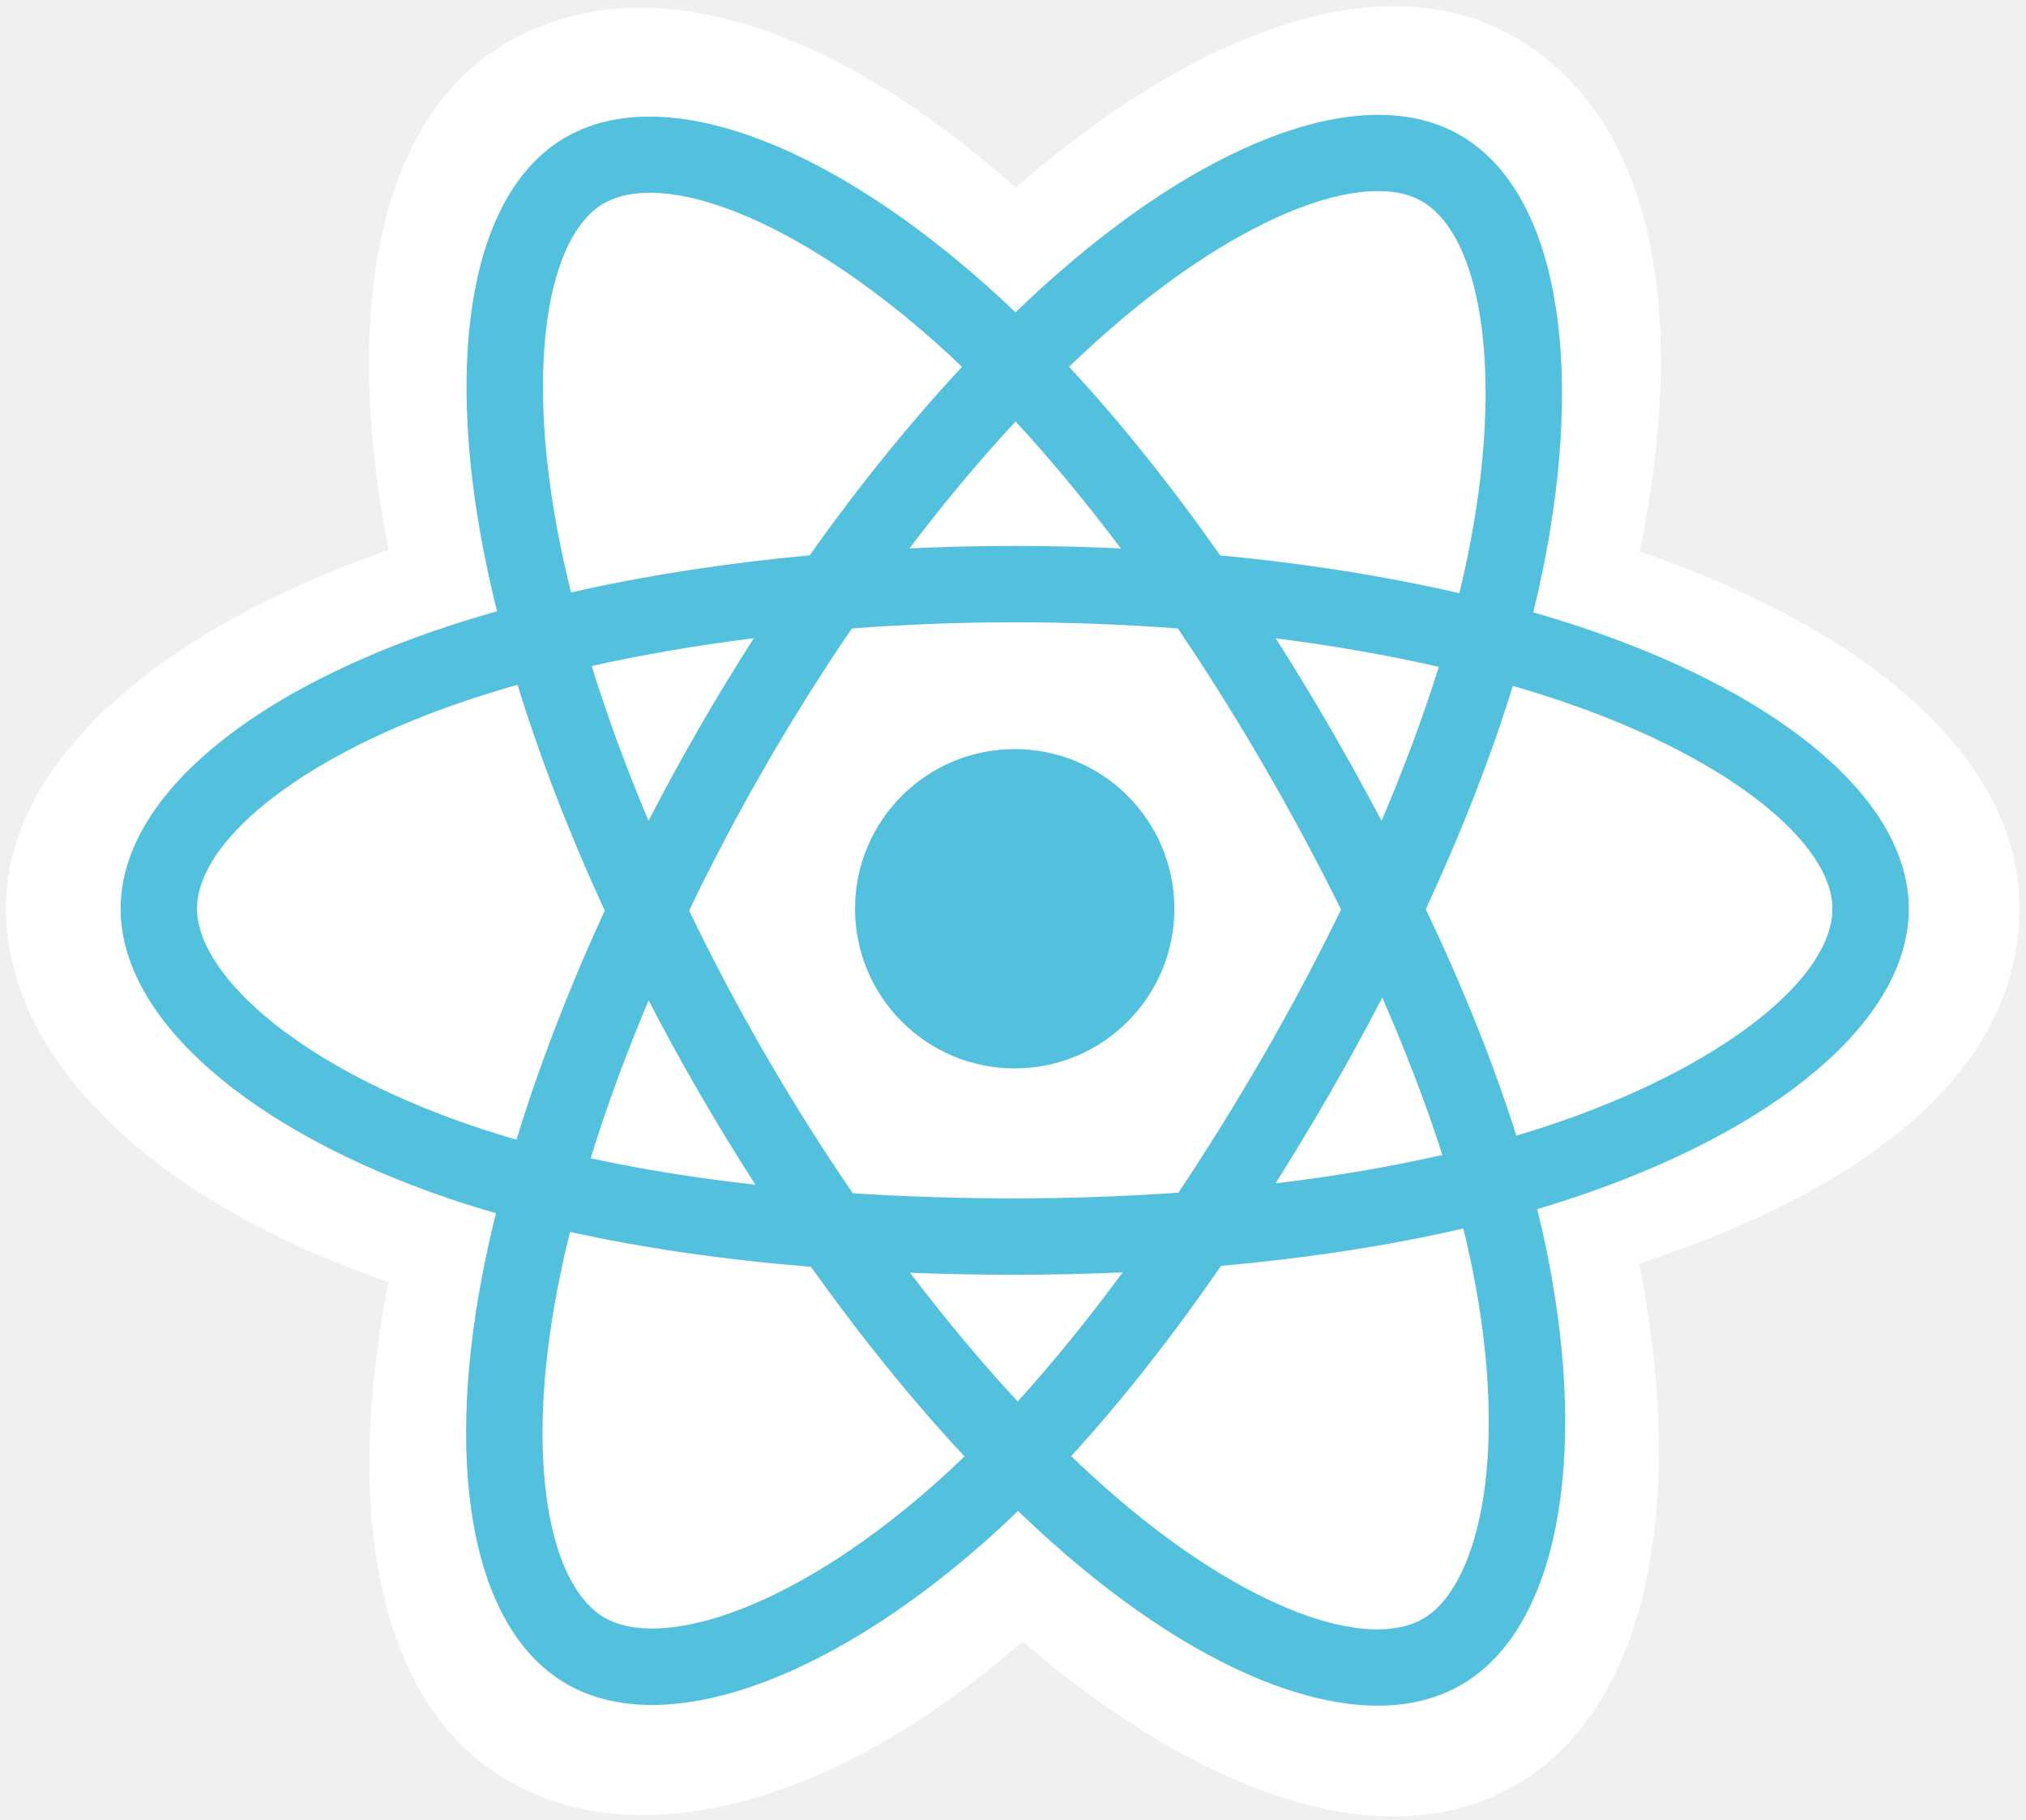
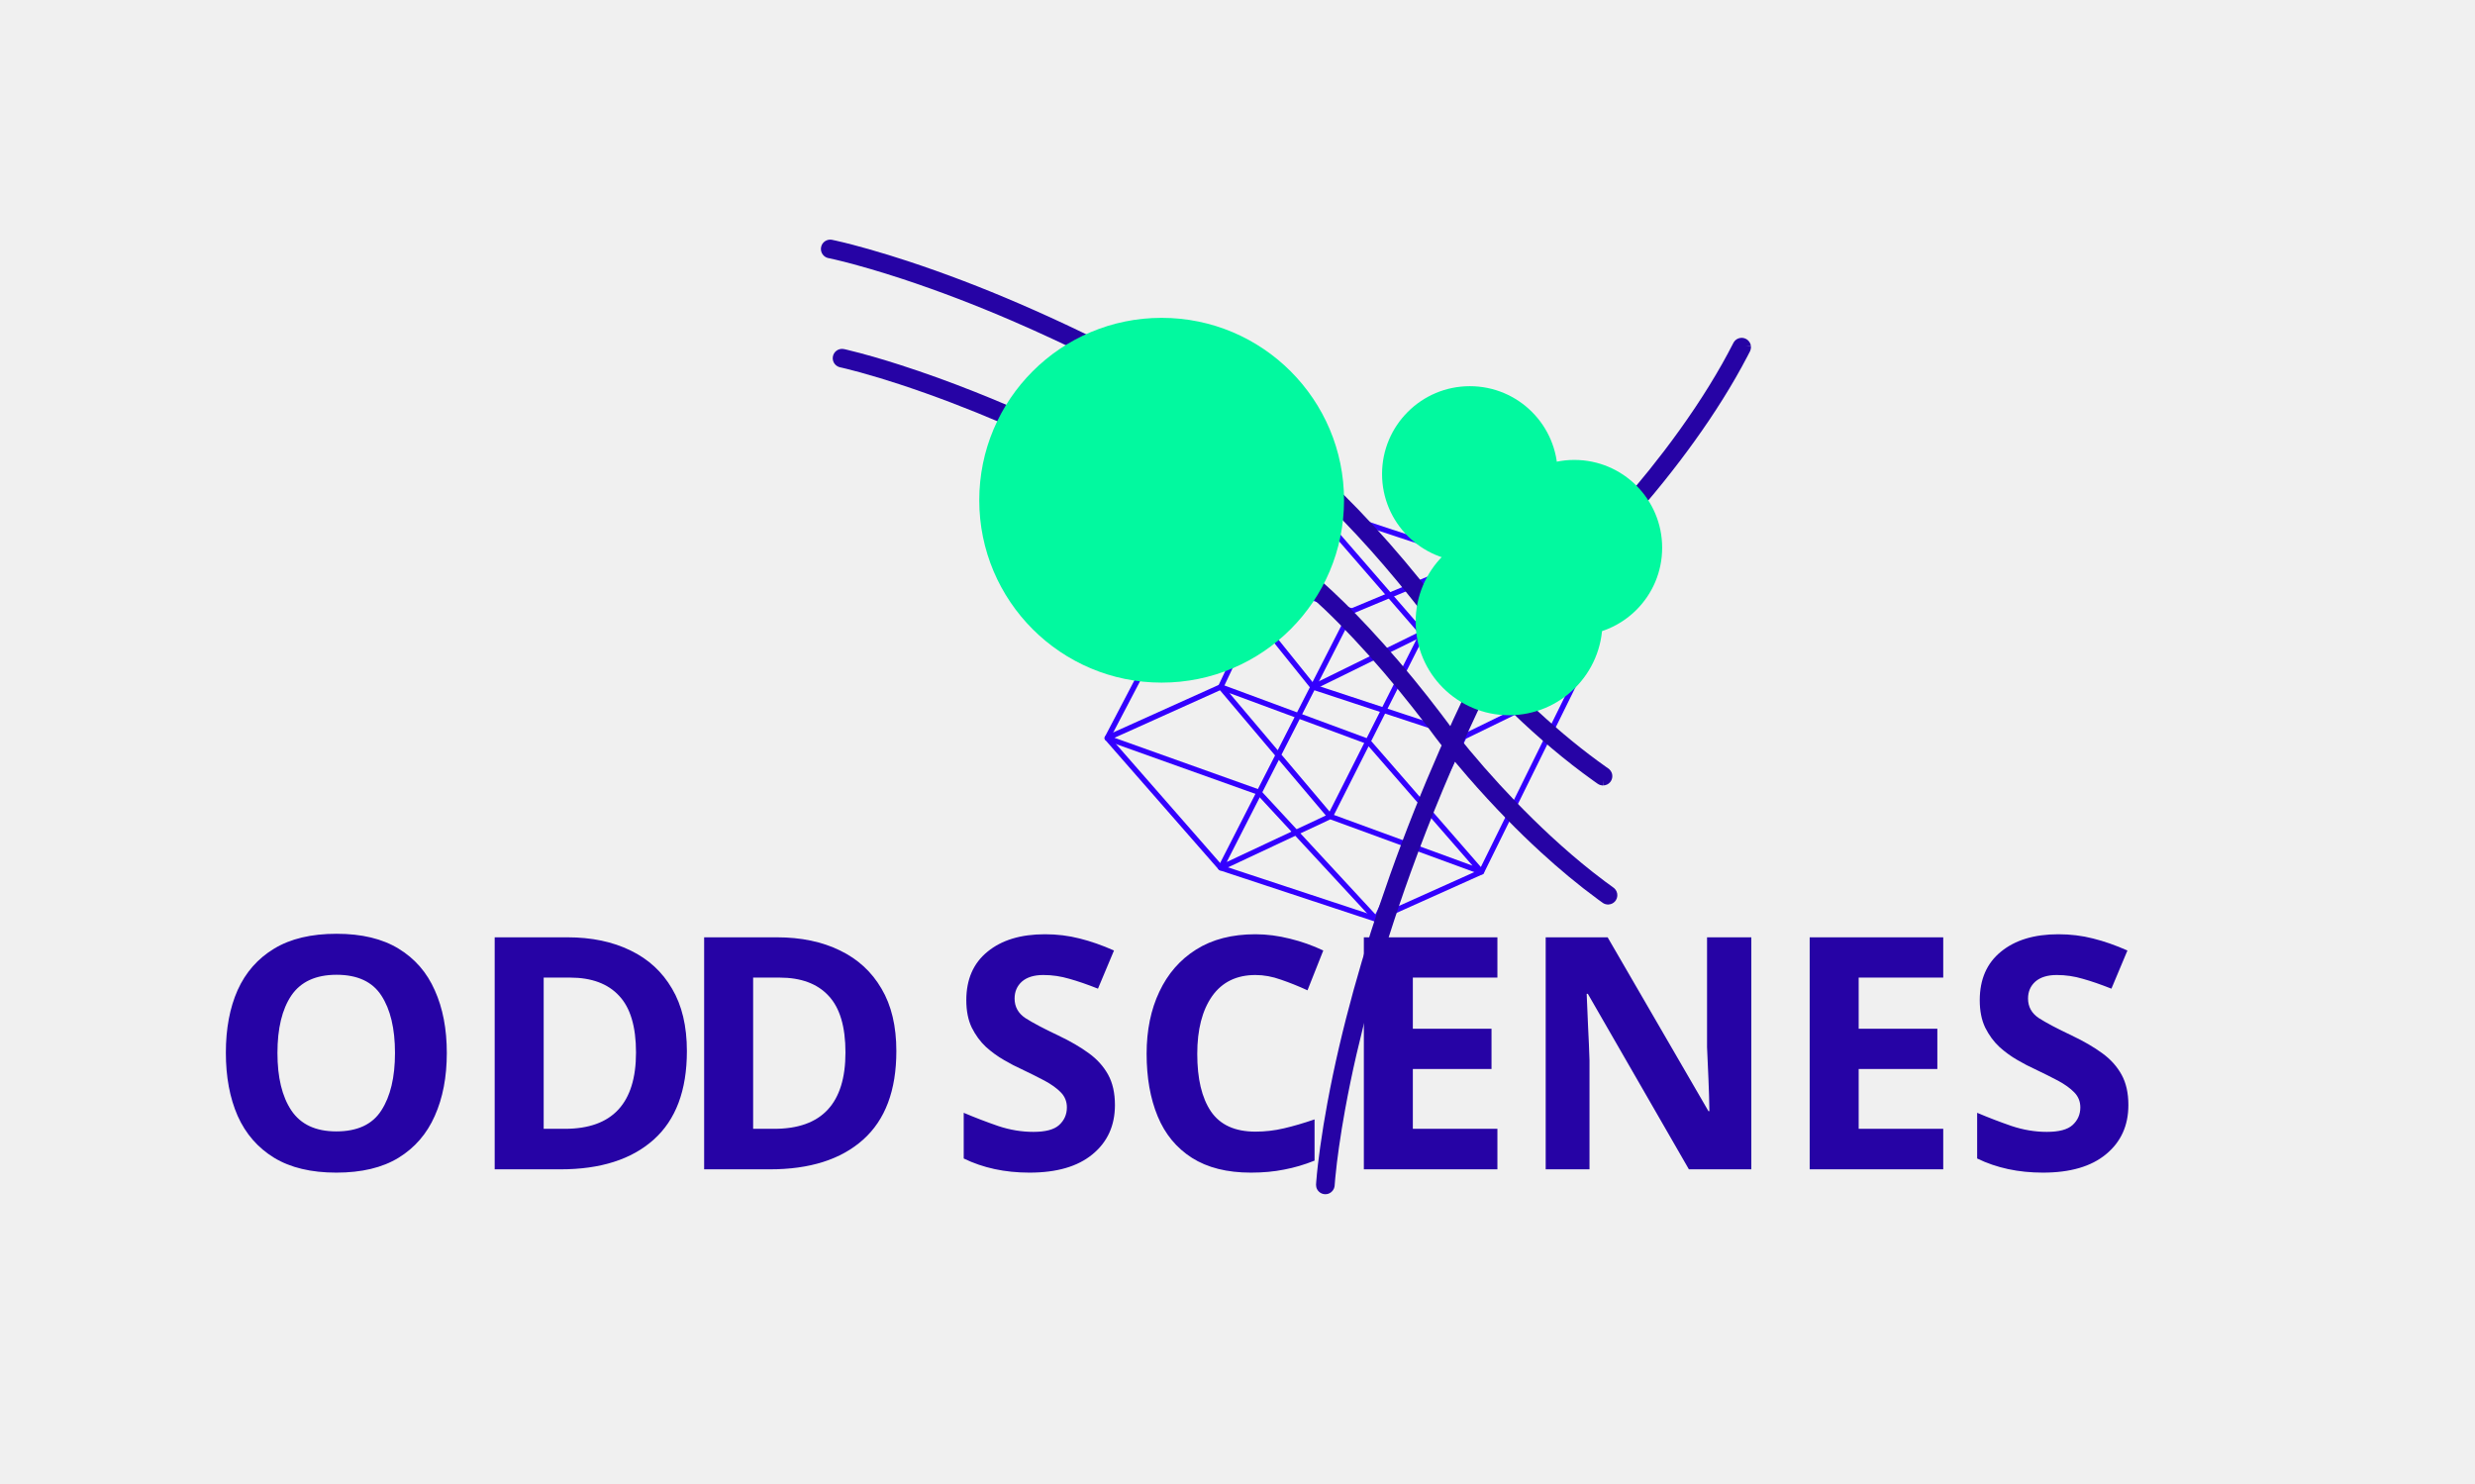
- <svg xmlns="http://www.w3.org/2000/svg" width="2500" height="2246" viewBox="0 0 256 230" preserveAspectRatio="xMinYMin meet">
-   <path d="M.754 114.75c0 19.215 18.763 37.152 48.343 47.263-5.907 29.737-1.058 53.706 15.136 63.045 16.645 9.6 41.443 2.955 64.98-17.62 22.943 19.744 46.13 27.514 62.31 18.148 16.63-9.627 21.687-35.221 15.617-65.887 30.81-10.186 48.044-25.481 48.044-44.949 0-18.769-18.797-35.006-47.979-45.052 6.535-31.933.998-55.32-15.867-65.045-16.259-9.376-39.716-1.204-62.996 19.056C104.122 2.205 80.897-4.36 64.05 5.392 47.806 14.795 43.171 39.2 49.097 69.487 20.515 79.452.754 96.057.754 114.75z" fill="#FFF" />
-   <path d="M201.025 79.674a151.364 151.364 0 0 0-7.274-2.292 137.5 137.5 0 0 0 1.124-4.961c5.506-26.728 1.906-48.26-10.388-55.348-11.787-6.798-31.065.29-50.535 17.233a151.136 151.136 0 0 0-5.626 5.163 137.573 137.573 0 0 0-3.744-3.458c-20.405-18.118-40.858-25.752-53.139-18.643-11.776 6.817-15.264 27.06-10.307 52.39a150.91 150.91 0 0 0 1.67 7.484c-2.894.822-5.689 1.698-8.363 2.63-23.922 8.34-39.2 21.412-39.2 34.97 0 14.004 16.4 28.05 41.318 36.566a128.44 128.44 0 0 0 6.11 1.91 147.813 147.813 0 0 0-1.775 8.067c-4.726 24.89-1.035 44.653 10.71 51.428 12.131 6.995 32.491-.195 52.317-17.525 1.567-1.37 3.14-2.823 4.715-4.346a148.34 148.34 0 0 0 6.108 5.573c19.204 16.525 38.17 23.198 49.905 16.405 12.12-7.016 16.058-28.247 10.944-54.078-.39-1.973-.845-3.988-1.355-6.04 1.43-.422 2.833-.858 4.202-1.312 25.904-8.582 42.757-22.457 42.757-36.648 0-13.607-15.77-26.767-40.174-35.168z" fill="#53C1DE" />
-   <path d="M195.406 142.328c-1.235.409-2.503.804-3.795 1.187-2.86-9.053-6.72-18.68-11.442-28.625 4.507-9.71 8.217-19.213 10.997-28.208 2.311.67 4.555 1.375 6.717 2.12 20.91 7.197 33.664 17.84 33.664 26.04 0 8.735-13.775 20.075-36.14 27.486zm-9.28 18.389c2.261 11.422 2.584 21.749 1.086 29.822-1.346 7.254-4.052 12.09-7.398 14.027-7.121 4.122-22.35-1.236-38.772-15.368-1.883-1.62-3.78-3.35-5.682-5.18 6.367-6.964 12.73-15.06 18.94-24.05 10.924-.969 21.244-2.554 30.603-4.717.46 1.86.87 3.683 1.223 5.466zm-93.85 43.137c-6.957 2.457-12.498 2.527-15.847.596-7.128-4.11-10.09-19.98-6.049-41.265a138.507 138.507 0 0 1 1.65-7.502c9.255 2.047 19.5 3.52 30.45 4.408 6.251 8.797 12.798 16.883 19.396 23.964a118.863 118.863 0 0 1-4.305 3.964c-8.767 7.664-17.552 13.1-25.294 15.835zm-32.593-61.58c-11.018-3.766-20.117-8.66-26.354-14-5.604-4.8-8.434-9.565-8.434-13.432 0-8.227 12.267-18.722 32.726-25.855a139.276 139.276 0 0 1 7.777-2.447c2.828 9.197 6.537 18.813 11.013 28.537-4.534 9.869-8.296 19.638-11.15 28.943a118.908 118.908 0 0 1-5.578-1.746zm10.926-74.37c-4.247-21.703-1.427-38.074 5.67-42.182 7.56-4.376 24.275 1.864 41.893 17.507 1.126 1 2.257 2.047 3.39 3.13-6.564 7.049-13.051 15.074-19.248 23.82-10.627.985-20.8 2.567-30.152 4.686a141.525 141.525 0 0 1-1.553-6.962zm97.467 24.067a306.982 306.982 0 0 0-6.871-11.3c7.21.91 14.117 2.12 20.603 3.601-1.947 6.241-4.374 12.767-7.232 19.457a336.42 336.42 0 0 0-6.5-11.758zm-39.747-38.714c4.452 4.823 8.911 10.209 13.297 16.052a284.245 284.245 0 0 0-26.706-.006c4.39-5.789 8.887-11.167 13.409-16.046zm-40.002 38.78a285.24 285.24 0 0 0-6.378 11.685c-2.811-6.667-5.216-13.222-7.18-19.552 6.447-1.443 13.322-2.622 20.485-3.517a283.79 283.79 0 0 0-6.927 11.384zm7.133 57.683c-7.4-.826-14.379-1.945-20.824-3.348 1.995-6.442 4.453-13.138 7.324-19.948a283.494 283.494 0 0 0 6.406 11.692 285.27 285.27 0 0 0 7.094 11.604zm33.136 27.389c-4.575-4.937-9.138-10.397-13.595-16.27 4.326.17 8.737.256 13.22.256 4.606 0 9.159-.103 13.64-.303-4.4 5.98-8.843 11.448-13.265 16.317zm46.072-51.032c3.02 6.884 5.566 13.544 7.588 19.877-6.552 1.495-13.625 2.699-21.078 3.593a337.537 337.537 0 0 0 6.937-11.498 306.632 306.632 0 0 0 6.553-11.972zm-14.915 7.15a316.478 316.478 0 0 1-10.84 17.49c-6.704.479-13.632.726-20.692.726-7.031 0-13.871-.219-20.458-.646A273.798 273.798 0 0 1 96.72 133.28a271.334 271.334 0 0 1-9.64-18.206 273.864 273.864 0 0 1 9.611-18.216v.002a271.252 271.252 0 0 1 10.956-17.442c6.72-.508 13.61-.774 20.575-.774 6.996 0 13.895.268 20.613.78a290.704 290.704 0 0 1 10.887 17.383 316.418 316.418 0 0 1 9.741 18.13 290.806 290.806 0 0 1-9.709 18.29zm19.913-107.792c7.566 4.364 10.509 21.961 5.755 45.038a127.525 127.525 0 0 1-1.016 4.492c-9.374-2.163-19.554-3.773-30.212-4.773-6.209-8.841-12.642-16.88-19.1-23.838a141.92 141.92 0 0 1 5.196-4.766c16.682-14.518 32.273-20.25 39.377-16.153z" fill="#FFF" />
-   <path d="M128.221 94.665c11.144 0 20.177 9.034 20.177 20.177 0 11.144-9.033 20.178-20.177 20.178-11.143 0-20.177-9.034-20.177-20.178 0-11.143 9.034-20.177 20.177-20.177" fill="#53C1DE" />
+ <svg xmlns="http://www.w3.org/2000/svg" width="100%" height="100%" viewBox="0 0 5000 2997" version="1.1" xml:space="preserve" style="fill-rule:evenodd;clip-rule:evenodd;stroke-linejoin:round;stroke-miterlimit:1.414;">
+   <g transform="matrix(4.16667,0,0,4.16667,0,0)">
+     <g id="Artboard1" transform="matrix(1,0,0,0.944178,0,-185.279)">
+       <rect x="0" y="196.233" width="1200" height="761.7" style="fill:none;" />
+       <g transform="matrix(3.23252,0,0,3.42364,-4459.4,-4359.98)">
+         <g transform="matrix(1.28345,0,0,1.28345,998.497,1202.53)">
+           <path d="M439.734,201.091L457.693,207.026L469.793,201.596L480.546,179.779L473.744,171.74L466.229,164.695L445.963,157.992L435.393,169.495L426.671,186.161L439.734,201.091ZM457.711,207.679C457.677,207.679 457.644,207.674 457.611,207.663L439.454,201.663C439.401,201.646 439.353,201.614 439.316,201.571L426.053,186.414C425.967,186.316 425.95,186.175 426.01,186.06L434.852,169.165C434.865,169.141 434.881,169.118 434.9,169.098L445.636,157.414C445.72,157.323 445.85,157.289 445.968,157.328L466.494,164.117C466.537,164.132 466.577,164.155 466.611,164.187L474.189,171.292C474.198,171.3 474.207,171.309 474.214,171.318L481.162,179.529C481.243,179.624 481.259,179.76 481.204,179.872L470.309,201.977C470.277,202.043 470.222,202.095 470.155,202.125L457.839,207.652C457.798,207.67 457.755,207.679 457.711,207.679" style="fill:rgb(51,0,254);fill-rule:nonzero;" />
+         </g>
+         <g transform="matrix(1.28345,0,0,1.28345,998.497,1202.53)">
+           <path d="M467.875,186.348L450.242,180.533C450.185,180.513 450.134,180.478 450.096,180.431L439.308,167.01L439.8,166.615L450.529,179.962L468.072,185.748L467.875,186.348Z" style="fill:rgb(51,0,254);fill-rule:nonzero;" />
+         </g>
+         <g transform="matrix(1.28345,0,0,1.28345,998.497,1202.53)">
+           <path d="M440.569,180.945L446.214,187.623L448.183,183.763L440.569,180.945ZM446.656,188.146L452.275,194.795L456.321,186.776L448.78,183.985L446.656,188.146ZM446.344,188.756L440.254,200.686L451.836,195.253L446.344,188.756ZM452.784,195.189L468.982,201.118L456.833,187.165L452.784,195.189ZM470.026,202.153C469.99,202.153 469.953,202.146 469.918,202.133L452.357,195.705L439.687,201.649C439.565,201.707 439.421,201.679 439.326,201.583C439.232,201.486 439.211,201.34 439.272,201.219L445.902,188.233L439.312,180.436C439.219,180.326 439.213,180.168 439.295,180.05C439.377,179.933 439.528,179.886 439.663,179.936L448.472,183.198L454.422,171.546L439.452,166.453L439.655,165.855L454.97,171.065C455.057,171.094 455.127,171.161 455.161,171.246C455.196,171.331 455.191,171.426 455.15,171.507L449.069,183.419L456.607,186.209L466.797,166.011L467.361,166.296L457.139,186.555L470.264,201.63C470.359,201.738 470.368,201.897 470.286,202.015C470.226,202.103 470.128,202.153 470.026,202.153" style="fill:rgb(51,0,254);fill-rule:nonzero;" />
+         </g>
+         <g transform="matrix(1.28345,0,0,1.28345,998.497,1202.53)">
+           <path d="M457.711,207.679C457.624,207.679 457.539,207.643 457.48,207.578L443.795,192.793L426.185,186.504C426.064,186.46 425.981,186.348 425.976,186.219C425.97,186.09 426.044,185.971 426.161,185.918L439.317,179.992L449.058,159.388L449.628,159.657L439.839,180.367C439.807,180.436 439.752,180.49 439.684,180.521L427.135,186.172L444.081,192.225C444.129,192.241 444.172,192.27 444.206,192.307L457.628,206.809L467.69,185.911C467.72,185.848 467.772,185.795 467.835,185.765L480.079,179.792L463.16,174.31L450.465,180.547L450.187,179.981L462.997,173.686C463.07,173.651 463.156,173.644 463.233,173.669L481.018,179.433C481.141,179.472 481.227,179.582 481.235,179.71C481.245,179.839 481.175,179.96 481.06,180.017L468.211,186.284L457.995,207.5C457.95,207.595 457.861,207.66 457.758,207.676C457.742,207.678 457.727,207.679 457.711,207.679" style="fill:rgb(51,0,254);fill-rule:nonzero;" />
+         </g>
+         <g transform="matrix(1.28345,0,0,1.28345,998.497,1202.53)">
+           <path d="M462.897,174.177L449.97,159.271L450.448,158.857L463.376,173.763L462.897,174.177Z" style="fill:rgb(51,0,254);fill-rule:nonzero;" />
+         </g>
+         <g transform="matrix(1.28345,0,0,1.28345,998.497,1202.53)">
+           <path d="M454.99,171.656L454.747,171.073L467.852,165.606L468.095,166.188L454.99,171.656Z" style="fill:rgb(51,0,254);fill-rule:nonzero;" />
+         </g>
+         <g transform="matrix(-0.19208,-1.269,1.269,-0.19208,1475.66,2037.2)">
+           <path d="M485.877,203.744C485.845,203.866 485.801,203.981 485.733,204.087C485.593,204.305 485.376,204.469 485.127,204.543C485.031,204.572 484.933,204.585 484.833,204.588L484.815,203.974L484.804,204.588C484.766,204.587 484.729,204.585 484.692,204.581C484.52,204.558 484.363,204.501 484.217,204.408C484.032,204.281 483.851,204.145 483.669,204.012C482.904,203.45 482.149,202.875 481.406,202.284C478.36,199.861 475.501,197.204 472.788,194.416C471.302,192.889 469.861,191.319 468.463,189.711C467.347,188.429 466.258,187.123 465.209,185.786C465.003,185.525 464.8,185.262 464.6,184.997C464.369,184.69 464.141,184.381 463.911,184.074C463.695,183.789 463.479,183.504 463.263,183.219C462.633,182.4 461.999,181.585 461.354,180.779C459.271,178.178 457.094,175.65 454.804,173.228C453.788,172.153 452.749,171.099 451.678,170.079C451.27,169.69 450.856,169.307 450.436,168.931C450.007,168.547 449.571,168.171 449.121,167.813C448.629,167.478 448.136,167.144 447.641,166.812C441.895,162.959 435.978,159.358 429.894,156.061C425.319,153.582 420.651,151.269 415.891,149.164C411.882,147.39 407.805,145.764 403.658,144.342C402.259,143.862 400.851,143.406 399.435,142.981C398.263,142.629 397.084,142.296 395.896,142.001C395.605,141.928 395.313,141.862 395.02,141.794C394.968,141.779 394.969,141.779 394.917,141.761C394.85,141.735 394.785,141.705 394.724,141.668C394.586,141.583 394.471,141.467 394.383,141.332L394.364,141.302C394.298,141.192 394.249,141.069 394.225,140.942C394.176,140.677 394.23,140.392 394.373,140.164C394.504,139.956 394.705,139.795 394.937,139.714C395.109,139.653 395.289,139.643 395.469,139.667C395.588,139.69 395.707,139.718 395.825,139.745C397.154,140.057 398.471,140.423 399.779,140.812C401.433,141.304 403.074,141.837 404.705,142.401C408.967,143.875 413.157,145.559 417.275,147.396C421.581,149.317 425.812,151.404 429.969,153.629C434.636,156.128 439.209,158.802 443.683,161.633C445.811,162.98 447.916,164.363 450.001,165.778L450.394,166.046C450.728,166.302 451.049,166.575 451.367,166.85C451.832,167.253 452.287,167.667 452.737,168.087C453.977,169.245 455.172,170.452 456.339,171.684C458.918,174.407 461.357,177.263 463.679,180.207C464.231,180.907 464.777,181.612 465.315,182.322C465.687,182.812 466.051,183.306 466.421,183.797C466.519,183.925 466.618,184.053 466.716,184.18C467.896,185.693 469.125,187.167 470.389,188.61C471.612,190.005 472.869,191.371 474.159,192.705C475.601,194.195 477.086,195.644 478.618,197.041C480.109,198.401 481.646,199.712 483.235,200.956C483.964,201.525 484.704,202.079 485.455,202.619C485.497,202.651 485.496,202.65 485.537,202.684C485.59,202.734 485.64,202.785 485.684,202.842C485.811,203.01 485.887,203.215 485.902,203.425C485.907,203.493 485.903,203.559 485.897,203.626C485.889,203.686 485.889,203.685 485.877,203.744Z" style="fill:rgb(38,3,165);fill-rule:nonzero;" />
+         </g>
+         <g transform="matrix(1.28345,0,0,1.28345,998.497,1203.9)">
+           <path d="M484.741,204.585C484.61,204.577 484.48,204.544 484.36,204.49C484.313,204.468 484.268,204.44 484.224,204.412C484.121,204.346 484.024,204.27 483.925,204.198C483.84,204.137 483.755,204.075 483.669,204.013C481.32,202.291 479.083,200.42 476.937,198.452C475.582,197.209 474.264,195.927 472.979,194.612C471.426,193.023 469.921,191.387 468.463,189.711C467.347,188.429 466.258,187.123 465.209,185.787C465.004,185.526 464.801,185.263 464.601,184.999C464.369,184.692 464.142,184.381 463.911,184.074C463.696,183.788 463.479,183.504 463.263,183.219C462.839,182.667 462.414,182.117 461.983,181.571C459.787,178.786 457.485,176.081 455.056,173.495C453.96,172.328 452.838,171.183 451.678,170.08C450.852,169.295 450.01,168.525 449.12,167.812C448.628,167.478 448.136,167.144 447.642,166.812C445.827,165.597 443.997,164.405 442.149,163.239C440.406,162.139 438.645,161.066 436.871,160.016C433.852,158.231 430.792,156.516 427.688,154.883C423.197,152.52 418.622,150.319 413.957,148.322C410.037,146.645 406.052,145.118 402.002,143.787C400.488,143.29 398.964,142.825 397.428,142.403C396.919,142.263 396.409,142.128 395.896,142.001C395.714,141.956 395.532,141.911 395.349,141.869C395.244,141.845 395.138,141.818 395.031,141.798L394.964,141.778C394.897,141.755 394.83,141.728 394.767,141.694C394.646,141.626 394.536,141.533 394.449,141.425C394.361,141.315 394.294,141.188 394.253,141.053C394.166,140.757 394.209,140.429 394.372,140.167C394.445,140.048 394.542,139.946 394.654,139.863C394.771,139.777 394.905,139.715 395.047,139.682C395.202,139.645 395.359,139.647 395.516,139.676C395.62,139.699 395.723,139.721 395.827,139.745C397.918,140.246 399.982,140.852 402.03,141.509C404.982,142.456 407.898,143.516 410.78,144.658C413.494,145.734 416.179,146.886 418.834,148.101C422.603,149.826 426.315,151.672 429.969,153.628C431.284,154.332 432.591,155.052 433.891,155.783C437.711,157.928 441.461,160.197 445.146,162.566C446.268,163.288 447.383,164.019 448.492,164.761C449.128,165.186 449.764,165.611 450.394,166.046C450.45,166.084 450.501,166.129 450.554,166.172C450.595,166.204 450.636,166.237 450.677,166.27C450.859,166.418 451.04,166.569 451.219,166.723C452.165,167.533 453.072,168.39 453.962,169.262C454.951,170.231 455.915,171.225 456.859,172.238C459.245,174.795 461.513,177.461 463.679,180.207C464.231,180.906 464.776,181.612 465.315,182.321C465.485,182.545 465.813,182.981 465.98,183.205C466.127,183.402 466.272,183.6 466.421,183.796C466.59,184.017 466.76,184.236 466.931,184.456C469.142,187.257 471.5,189.942 473.974,192.513C475.337,193.929 476.738,195.309 478.182,196.641C479.735,198.074 481.335,199.457 482.994,200.766C483.476,201.147 483.964,201.522 484.456,201.889C484.788,202.136 485.122,202.379 485.457,202.621C485.498,202.651 485.497,202.651 485.536,202.684C485.656,202.793 485.752,202.921 485.816,203.07C485.957,203.398 485.926,203.788 485.732,204.089C485.662,204.198 485.572,204.295 485.468,204.372C485.366,204.448 485.249,204.507 485.127,204.543C485.043,204.569 484.956,204.58 484.868,204.588C484.804,204.588 484.805,204.589 484.741,204.585Z" style="fill:rgb(38,3,165);fill-rule:nonzero;" />
+         </g>
+         <g transform="matrix(1.28345,0,0,1.28345,998.497,1202.53)">
+           <path d="M393.965,127.957C394.018,127.959 394.018,127.959 394.07,127.967L394.116,127.973C394.274,128.007 394.433,128.04 394.591,128.076C395.87,128.363 397.139,128.7 398.4,129.059C399.939,129.495 401.468,129.966 402.987,130.466C407.391,131.915 411.721,133.583 415.978,135.418C420.869,137.526 425.669,139.845 430.374,142.34C436.872,145.785 443.189,149.566 449.316,153.633L449.361,153.662C449.852,154.041 450.328,154.44 450.797,154.847C451.307,155.291 451.807,155.746 452.301,156.207C453.434,157.266 454.534,158.359 455.611,159.475C458.128,162.082 460.518,164.815 462.798,167.633C463.474,168.468 464.141,169.311 464.798,170.161C465.062,170.503 465.322,170.846 465.586,171.188C465.685,171.314 465.785,171.441 465.885,171.567C467.086,173.063 468.331,174.522 469.614,175.948C470.974,177.461 472.374,178.938 473.814,180.374C476.295,182.849 478.896,185.208 481.648,187.379C482.29,187.886 482.942,188.382 483.602,188.866C483.932,189.109 484.266,189.347 484.6,189.585L484.853,189.761L484.897,189.792C484.936,189.826 484.936,189.826 484.975,189.86C485.092,189.973 485.185,190.107 485.244,190.259C485.391,190.638 485.311,191.079 485.04,191.381C484.951,191.479 484.844,191.563 484.726,191.623C484.581,191.697 484.423,191.734 484.261,191.741L484.235,191.126L484.235,191.741L484.16,191.741C484.079,191.731 483.998,191.721 483.919,191.697C483.811,191.664 483.711,191.613 483.616,191.552C483.44,191.429 483.265,191.305 483.09,191.181C479.758,188.801 476.64,186.133 473.69,183.297C471.717,181.401 469.818,179.43 467.989,177.395C466.853,176.131 465.74,174.843 464.667,173.524C464.396,173.191 464.126,172.857 463.863,172.518C463.711,172.322 463.562,172.124 463.411,171.928C463.191,171.641 462.969,171.355 462.748,171.07C462.53,170.791 462.311,170.512 462.092,170.234C461.456,169.434 460.815,168.637 460.163,167.85C458.142,165.412 456.037,163.042 453.833,160.767C452.743,159.642 451.627,158.541 450.474,157.48C449.73,156.795 448.972,156.121 448.175,155.498L448.081,155.425C447.46,155.015 446.839,154.604 446.215,154.199C444.154,152.861 442.073,151.554 439.97,150.283C436.698,148.304 433.374,146.414 430.003,144.609C428.428,143.765 426.841,142.943 425.244,142.142C421.914,140.473 418.54,138.893 415.119,137.418C410.925,135.611 406.66,133.966 402.322,132.538C401.09,132.133 399.852,131.747 398.608,131.383C397.258,130.988 395.901,130.616 394.532,130.295C394.255,130.23 393.978,130.171 393.701,130.11L393.655,130.102C393.602,130.086 393.547,130.07 393.495,130.049C393.381,130.001 393.274,129.932 393.182,129.849C392.974,129.659 392.845,129.388 392.829,129.107C392.821,128.959 392.843,128.81 392.893,128.672C392.93,128.571 392.982,128.474 393.046,128.388C393.119,128.291 393.211,128.204 393.311,128.137C393.412,128.07 393.527,128.018 393.644,127.988C393.71,127.971 393.776,127.964 393.843,127.957C393.904,127.954 393.904,127.954 393.965,127.957ZM484.143,190.765L484.148,190.769C484.146,190.768 484.141,190.764 484.143,190.765ZM393.899,129.184L393.899,129.184L393.897,129.184C393.897,129.184 393.898,129.184 393.899,129.184Z" style="fill:rgb(38,3,165);fill-rule:nonzero;" />
+         </g>
+         <g transform="matrix(1.29504,0,0,1.29504,989.904,1201.75)">
+           <path d="M486.469,171.676C486.469,177.652 481.625,182.495 475.65,182.495C469.674,182.495 464.83,177.652 464.83,171.676C464.83,165.7 469.674,160.857 475.65,160.857C481.625,160.857 486.469,165.7 486.469,171.676" style="fill:rgb(2,249,159);fill-rule:nonzero;" />
+         </g>
+         <g transform="matrix(1.28345,0,0,1.28345,998.497,1206.33)">
+           <path d="M478.931,152.383C478.931,158.051 474.336,162.646 468.668,162.646C463,162.646 458.406,158.051 458.406,152.383C458.406,146.715 463,142.12 468.668,142.12C474.336,142.12 478.931,146.715 478.931,152.383" style="fill:rgb(2,249,159);fill-rule:nonzero;" />
+         </g>
+         <g transform="matrix(1.28345,0,0,1.28345,998.497,1202.53)">
+           <path d="M491.141,163.962C491.141,169.63 486.546,174.225 480.878,174.225C475.21,174.225 470.616,169.63 470.616,163.962C470.616,158.294 475.21,153.699 480.878,153.699C486.546,153.699 491.141,158.294 491.141,163.962" style="fill:rgb(2,249,159);fill-rule:nonzero;" />
+         </g>
+         <g transform="matrix(1.28345,0,0,1.28345,998.497,1202.53)">
+           <path d="M453.963,158.409C453.963,170.181 444.42,179.724 432.648,179.724C420.876,179.724 411.333,170.181 411.333,158.409C411.333,146.638 420.876,137.094 432.648,137.094C444.42,137.094 453.963,146.638 453.963,158.409" style="fill:rgb(2,249,159);fill-rule:nonzero;" />
+         </g>
+         <g transform="matrix(2.26111,0,0,2.26111,-313.953,-169.681)">
+           <text x="762.699px" y="741.175px" style="font-family:'Rubik-Bold', 'Rubik';font-weight:700;font-size:21.54px;fill:rgb(38,3,165);">OD</text>
+           <text x="793.738px" y="741.175px" style="font-family:'Rubik-Bold', 'Rubik';font-weight:700;font-size:21.54px;fill:rgb(38,3,165);">D</text>
+           <text x="811.912px" y="741.175px" style="font-family:'Rubik-Bold', 'Rubik';font-weight:700;font-size:21.54px;fill:rgb(38,3,165);">SCENES</text>
+         </g>
+       </g>
+     </g>
+   </g>
</svg>
